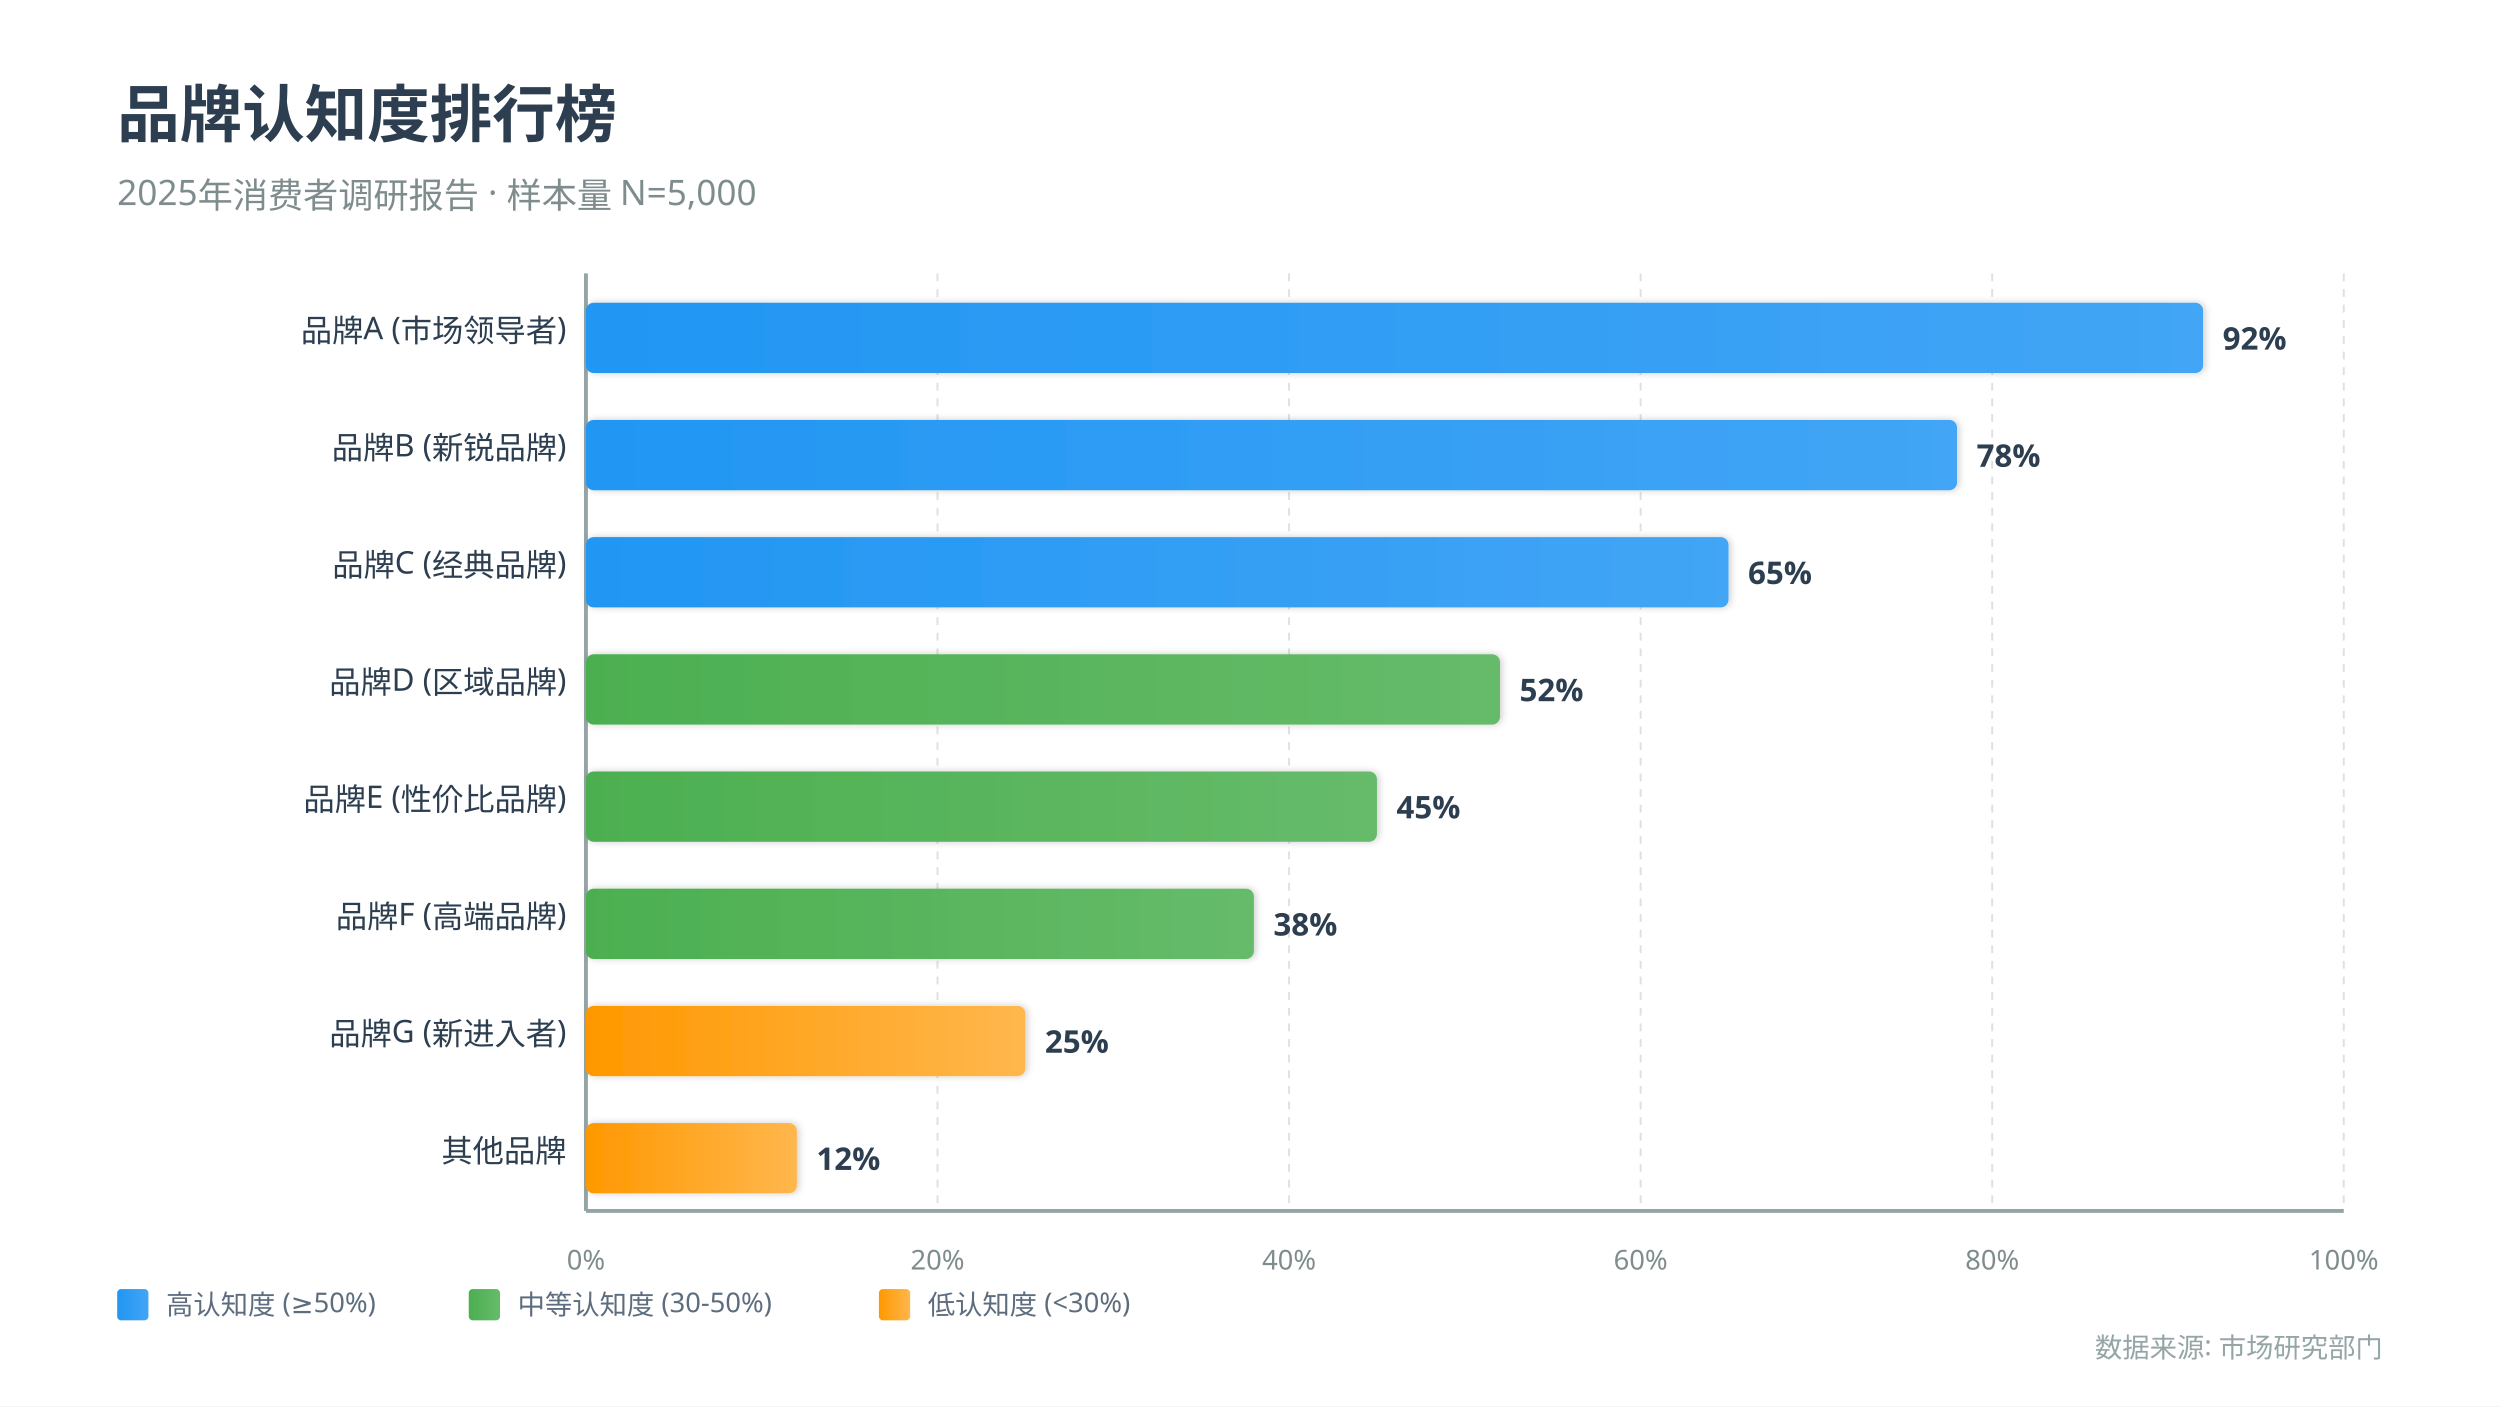
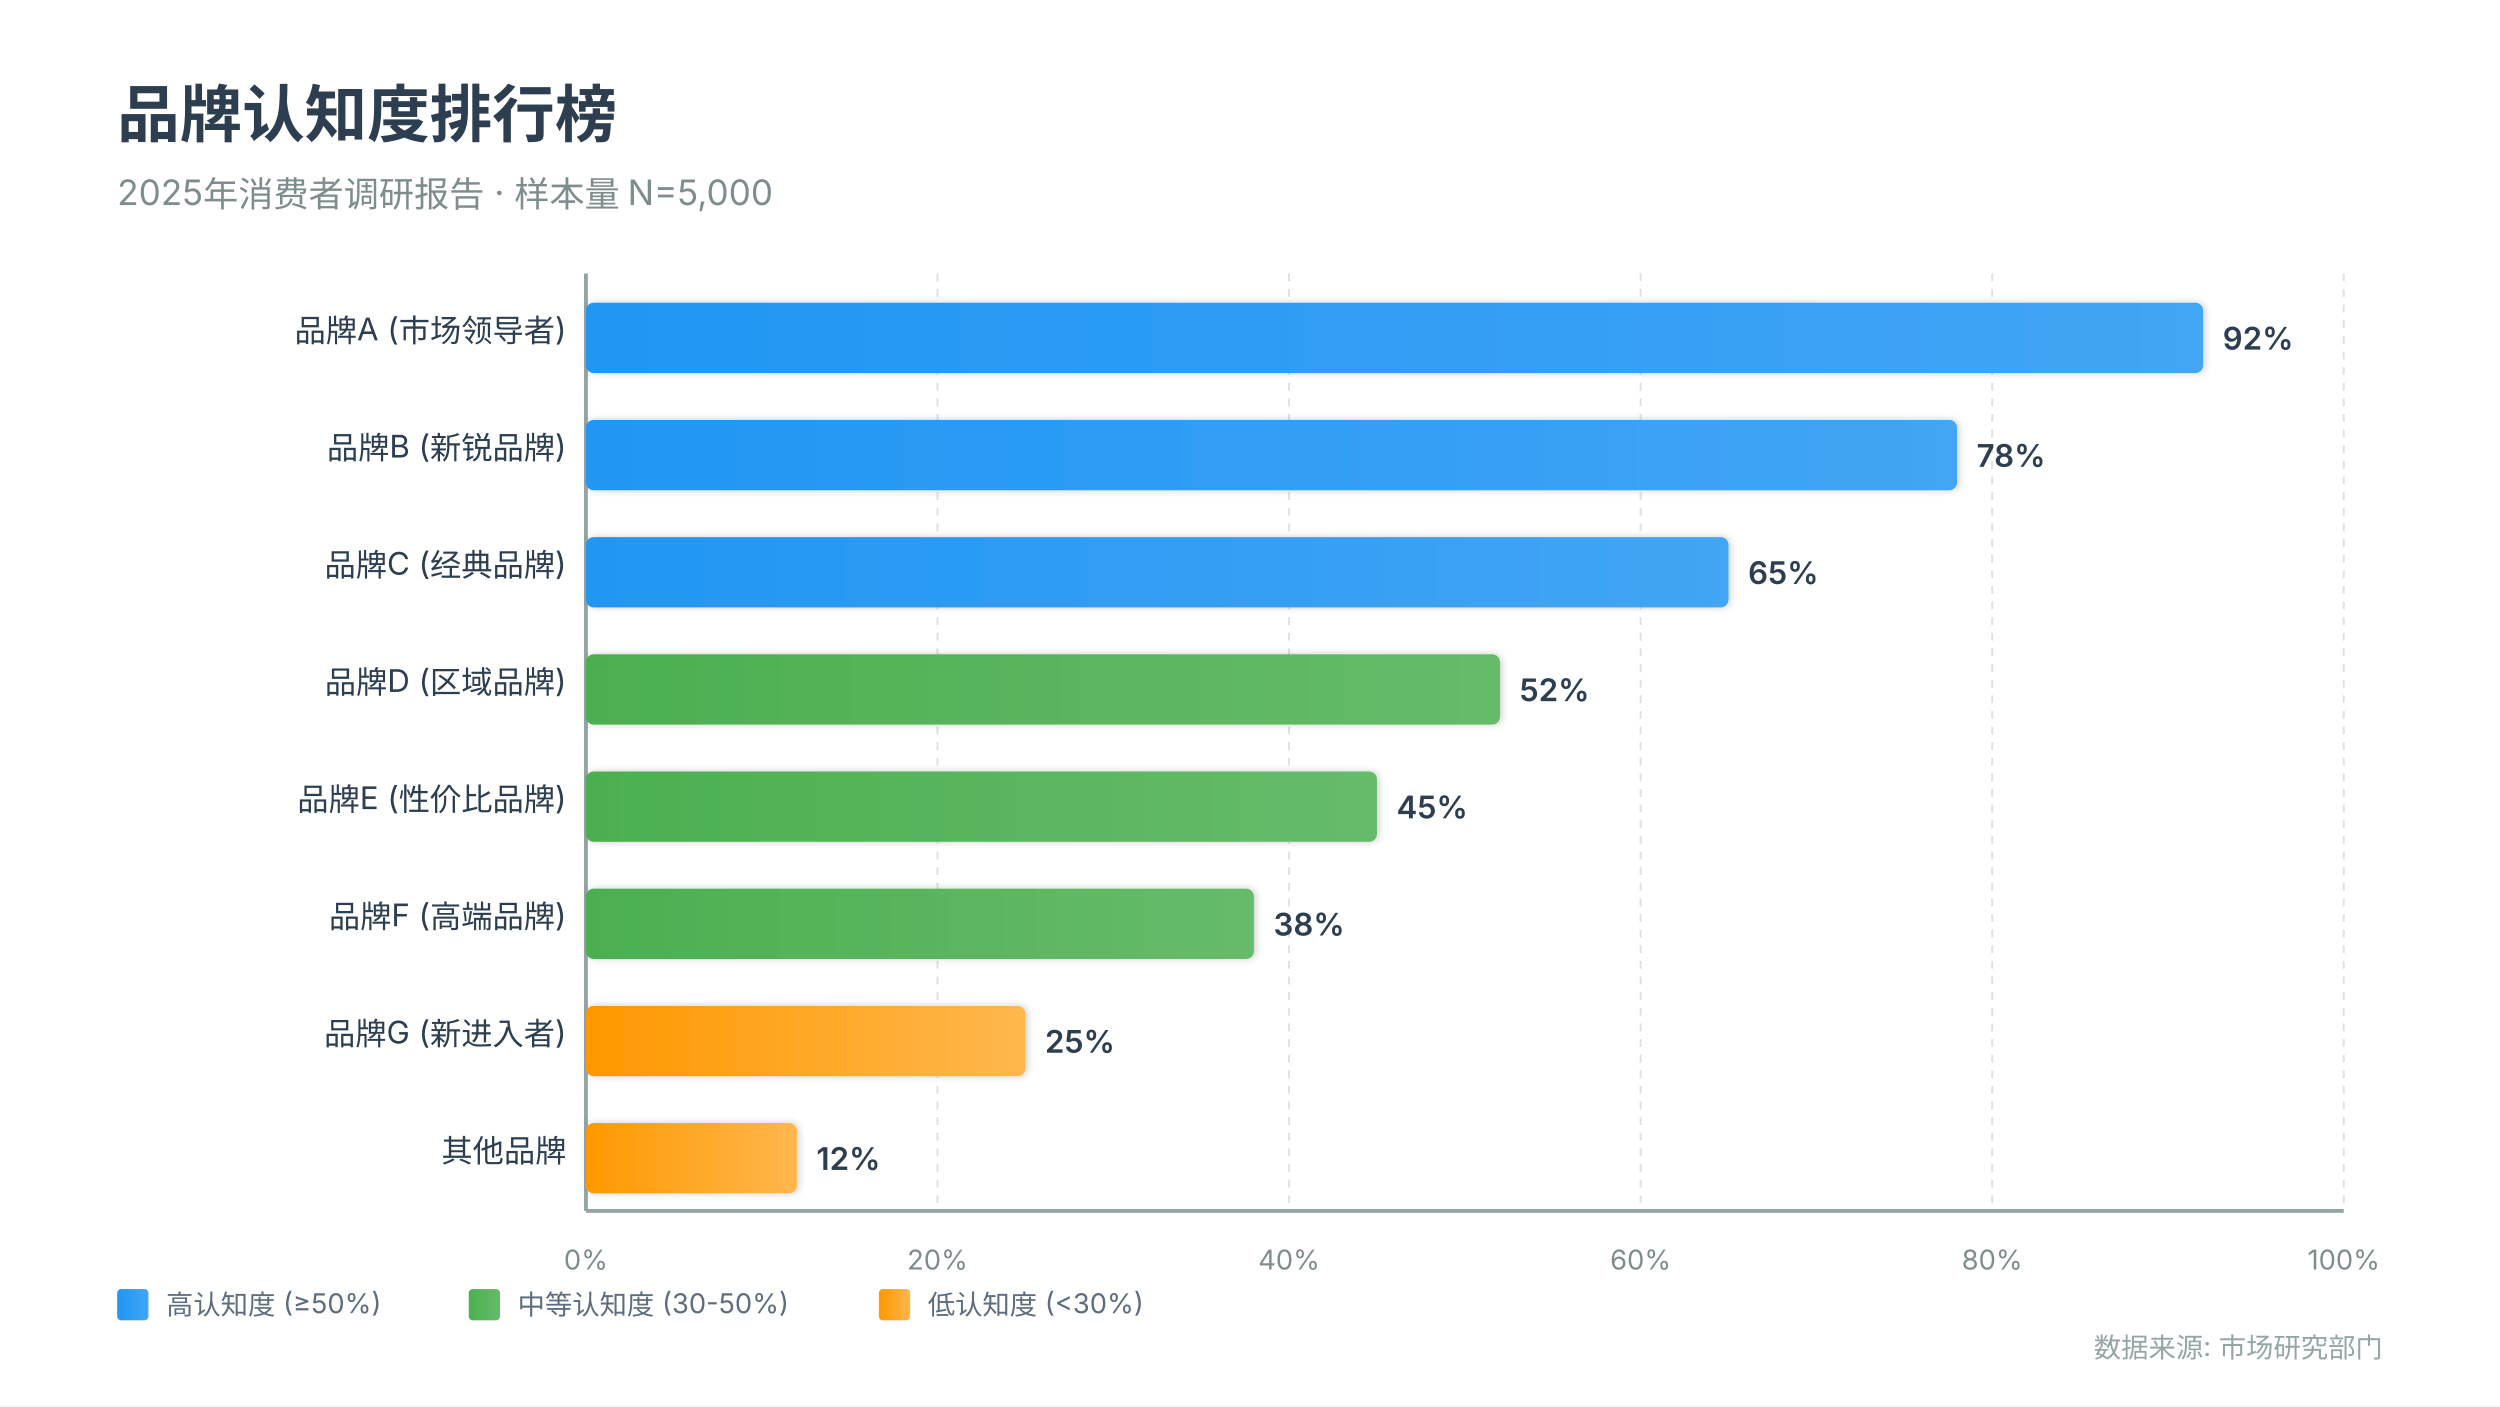
<svg xmlns="http://www.w3.org/2000/svg" viewBox="0 0 1280 720" width="1280" height="720">
  <defs>
    <linearGradient id="hbarGrad1" x1="0%" y1="0%" x2="100%" y2="0%">
      <stop offset="0%" style="stop-color:#2196F3;stop-opacity:1" />
      <stop offset="100%" style="stop-color:#42A5F5;stop-opacity:1" />
    </linearGradient>
    <linearGradient id="hbarGrad2" x1="0%" y1="0%" x2="100%" y2="0%">
      <stop offset="0%" style="stop-color:#4CAF50;stop-opacity:1" />
      <stop offset="100%" style="stop-color:#66BB6A;stop-opacity:1" />
    </linearGradient>
    <linearGradient id="hbarGrad3" x1="0%" y1="0%" x2="100%" y2="0%">
      <stop offset="0%" style="stop-color:#FF9800;stop-opacity:1" />
      <stop offset="100%" style="stop-color:#FFB74D;stop-opacity:1" />
    </linearGradient>
    <filter id="hbarShadow">
      <feGaussianBlur in="SourceAlpha" stdDeviation="2" />
      <feOffset dx="1" dy="0" />
      <feComponentTransfer>
        <feFuncA type="linear" slope="0.2" />
      </feComponentTransfer>
      <feMerge>
        <feMergeNode />
        <feMergeNode in="SourceGraphic" />
      </feMerge>
    </filter>
  </defs>
  <rect width="1280" height="720" fill="#FFFFFF" />
-   <text x="60" y="70" font-family="思源黑体, Source Han Sans SC" font-size="32" font-weight="bold" fill="#2C3E50">
+   <text x="60" y="70" font-family="-apple-system, BlinkMacSystemFont, 'Segoe UI', 'PingFang SC', 'Microsoft YaHei', sans-serif" font-size="32" font-weight="bold" fill="#2C3E50">
    <tspan>品牌认知度排行榜</tspan>
  </text>
-   <text x="60" y="105" font-family="思源黑体, Source Han Sans SC" font-size="18" fill="#7F8C8D">
+   <text x="60" y="105" font-family="-apple-system, BlinkMacSystemFont, 'Segoe UI', 'PingFang SC', 'Microsoft YaHei', sans-serif" font-size="18" fill="#7F8C8D">
    <tspan>2025年消费者调研报告 · 样本量 N=5,000</tspan>
  </text>
  <g id="chartArea">
    <line x1="300" y1="140" x2="300" y2="620" stroke="#E0E0E0" stroke-width="1" stroke-dasharray="4,4" />
    <line x1="480" y1="140" x2="480" y2="620" stroke="#E0E0E0" stroke-width="1" stroke-dasharray="4,4" />
    <line x1="660" y1="140" x2="660" y2="620" stroke="#E0E0E0" stroke-width="1" stroke-dasharray="4,4" />
    <line x1="840" y1="140" x2="840" y2="620" stroke="#E0E0E0" stroke-width="1" stroke-dasharray="4,4" />
    <line x1="1020" y1="140" x2="1020" y2="620" stroke="#E0E0E0" stroke-width="1" stroke-dasharray="4,4" />
    <line x1="1200" y1="140" x2="1200" y2="620" stroke="#E0E0E0" stroke-width="1" stroke-dasharray="4,4" />
-     <text x="300" y="650" font-family="思源黑体, Source Han Sans SC" font-size="14" fill="#7F8C8D" text-anchor="middle">
+     <text x="300" y="650" font-family="-apple-system, BlinkMacSystemFont, 'Segoe UI', sans-serif" font-size="14" fill="#7F8C8D" text-anchor="middle">
      <tspan>0%</tspan>
    </text>
-     <text x="480" y="650" font-family="思源黑体, Source Han Sans SC" font-size="14" fill="#7F8C8D" text-anchor="middle">
+     <text x="480" y="650" font-family="-apple-system, BlinkMacSystemFont, 'Segoe UI', sans-serif" font-size="14" fill="#7F8C8D" text-anchor="middle">
      <tspan>20%</tspan>
    </text>
-     <text x="660" y="650" font-family="思源黑体, Source Han Sans SC" font-size="14" fill="#7F8C8D" text-anchor="middle">
+     <text x="660" y="650" font-family="-apple-system, BlinkMacSystemFont, 'Segoe UI', sans-serif" font-size="14" fill="#7F8C8D" text-anchor="middle">
      <tspan>40%</tspan>
    </text>
-     <text x="840" y="650" font-family="思源黑体, Source Han Sans SC" font-size="14" fill="#7F8C8D" text-anchor="middle">
+     <text x="840" y="650" font-family="-apple-system, BlinkMacSystemFont, 'Segoe UI', sans-serif" font-size="14" fill="#7F8C8D" text-anchor="middle">
      <tspan>60%</tspan>
    </text>
-     <text x="1020" y="650" font-family="思源黑体, Source Han Sans SC" font-size="14" fill="#7F8C8D" text-anchor="middle">
+     <text x="1020" y="650" font-family="-apple-system, BlinkMacSystemFont, 'Segoe UI', sans-serif" font-size="14" fill="#7F8C8D" text-anchor="middle">
      <tspan>80%</tspan>
    </text>
-     <text x="1200" y="650" font-family="思源黑体, Source Han Sans SC" font-size="14" fill="#7F8C8D" text-anchor="middle">
+     <text x="1200" y="650" font-family="-apple-system, BlinkMacSystemFont, 'Segoe UI', sans-serif" font-size="14" fill="#7F8C8D" text-anchor="middle">
      <tspan>100%</tspan>
    </text>
    <line x1="300" y1="140" x2="300" y2="620" stroke="#95A5A6" stroke-width="2" />
    <line x1="300" y1="620" x2="1200" y2="620" stroke="#95A5A6" stroke-width="2" />
-     <text x="290" y="175" font-family="思源黑体, Source Han Sans SC" font-size="16" fill="#2C3E50" text-anchor="end">
+     <text x="290" y="175" font-family="-apple-system, BlinkMacSystemFont, 'Segoe UI', 'PingFang SC', 'Microsoft YaHei', sans-serif" font-size="16" fill="#2C3E50" text-anchor="end">
      <tspan>品牌A (市场领导者)</tspan>
    </text>
    <rect x="300" y="155" width="828" height="36" rx="4" fill="url(#hbarGrad1)" filter="url(#hbarShadow)" />
-     <text x="1138" y="179" font-family="思源黑体, Source Han Sans SC" font-size="16" font-weight="600" fill="#2C3E50">
+     <text x="1138" y="179" font-family="-apple-system, BlinkMacSystemFont, 'Segoe UI', sans-serif" font-size="16" font-weight="600" fill="#2C3E50">
      <tspan>92%</tspan>
    </text>
-     <text x="290" y="235" font-family="思源黑体, Source Han Sans SC" font-size="16" fill="#2C3E50" text-anchor="end">
+     <text x="290" y="235" font-family="-apple-system, BlinkMacSystemFont, 'Segoe UI', 'PingFang SC', 'Microsoft YaHei', sans-serif" font-size="16" fill="#2C3E50" text-anchor="end">
      <tspan>品牌B (新锐品牌)</tspan>
    </text>
    <rect x="300" y="215" width="702" height="36" rx="4" fill="url(#hbarGrad1)" filter="url(#hbarShadow)" />
-     <text x="1012" y="239" font-family="思源黑体, Source Han Sans SC" font-size="16" font-weight="600" fill="#2C3E50">
+     <text x="1012" y="239" font-family="-apple-system, BlinkMacSystemFont, 'Segoe UI', sans-serif" font-size="16" font-weight="600" fill="#2C3E50">
      <tspan>78%</tspan>
    </text>
-     <text x="290" y="295" font-family="思源黑体, Source Han Sans SC" font-size="16" fill="#2C3E50" text-anchor="end">
+     <text x="290" y="295" font-family="-apple-system, BlinkMacSystemFont, 'Segoe UI', 'PingFang SC', 'Microsoft YaHei', sans-serif" font-size="16" fill="#2C3E50" text-anchor="end">
      <tspan>品牌C (经典品牌)</tspan>
    </text>
    <rect x="300" y="275" width="585" height="36" rx="4" fill="url(#hbarGrad1)" filter="url(#hbarShadow)" />
-     <text x="895" y="299" font-family="思源黑体, Source Han Sans SC" font-size="16" font-weight="600" fill="#2C3E50">
+     <text x="895" y="299" font-family="-apple-system, BlinkMacSystemFont, 'Segoe UI', sans-serif" font-size="16" font-weight="600" fill="#2C3E50">
      <tspan>65%</tspan>
    </text>
-     <text x="290" y="355" font-family="思源黑体, Source Han Sans SC" font-size="16" fill="#2C3E50" text-anchor="end">
+     <text x="290" y="355" font-family="-apple-system, BlinkMacSystemFont, 'Segoe UI', 'PingFang SC', 'Microsoft YaHei', sans-serif" font-size="16" fill="#2C3E50" text-anchor="end">
      <tspan>品牌D (区域品牌)</tspan>
    </text>
    <rect x="300" y="335" width="468" height="36" rx="4" fill="url(#hbarGrad2)" filter="url(#hbarShadow)" />
-     <text x="778" y="359" font-family="思源黑体, Source Han Sans SC" font-size="16" font-weight="600" fill="#2C3E50">
+     <text x="778" y="359" font-family="-apple-system, BlinkMacSystemFont, 'Segoe UI', sans-serif" font-size="16" font-weight="600" fill="#2C3E50">
      <tspan>52%</tspan>
    </text>
-     <text x="290" y="415" font-family="思源黑体, Source Han Sans SC" font-size="16" fill="#2C3E50" text-anchor="end">
+     <text x="290" y="415" font-family="-apple-system, BlinkMacSystemFont, 'Segoe UI', 'PingFang SC', 'Microsoft YaHei', sans-serif" font-size="16" fill="#2C3E50" text-anchor="end">
      <tspan>品牌E (性价比品牌)</tspan>
    </text>
    <rect x="300" y="395" width="405" height="36" rx="4" fill="url(#hbarGrad2)" filter="url(#hbarShadow)" />
-     <text x="715" y="419" font-family="思源黑体, Source Han Sans SC" font-size="16" font-weight="600" fill="#2C3E50">
+     <text x="715" y="419" font-family="-apple-system, BlinkMacSystemFont, 'Segoe UI', sans-serif" font-size="16" font-weight="600" fill="#2C3E50">
      <tspan>45%</tspan>
    </text>
-     <text x="290" y="475" font-family="思源黑体, Source Han Sans SC" font-size="16" fill="#2C3E50" text-anchor="end">
+     <text x="290" y="475" font-family="-apple-system, BlinkMacSystemFont, 'Segoe UI', 'PingFang SC', 'Microsoft YaHei', sans-serif" font-size="16" fill="#2C3E50" text-anchor="end">
      <tspan>品牌F (高端品牌)</tspan>
    </text>
    <rect x="300" y="455" width="342" height="36" rx="4" fill="url(#hbarGrad2)" filter="url(#hbarShadow)" />
-     <text x="652" y="479" font-family="思源黑体, Source Han Sans SC" font-size="16" font-weight="600" fill="#2C3E50">
+     <text x="652" y="479" font-family="-apple-system, BlinkMacSystemFont, 'Segoe UI', sans-serif" font-size="16" font-weight="600" fill="#2C3E50">
      <tspan>38%</tspan>
    </text>
-     <text x="290" y="535" font-family="思源黑体, Source Han Sans SC" font-size="16" fill="#2C3E50" text-anchor="end">
+     <text x="290" y="535" font-family="-apple-system, BlinkMacSystemFont, 'Segoe UI', 'PingFang SC', 'Microsoft YaHei', sans-serif" font-size="16" fill="#2C3E50" text-anchor="end">
      <tspan>品牌G (新进入者)</tspan>
    </text>
    <rect x="300" y="515" width="225" height="36" rx="4" fill="url(#hbarGrad3)" filter="url(#hbarShadow)" />
-     <text x="535" y="539" font-family="思源黑体, Source Han Sans SC" font-size="16" font-weight="600" fill="#2C3E50">
+     <text x="535" y="539" font-family="-apple-system, BlinkMacSystemFont, 'Segoe UI', sans-serif" font-size="16" font-weight="600" fill="#2C3E50">
      <tspan>25%</tspan>
    </text>
-     <text x="290" y="595" font-family="思源黑体, Source Han Sans SC" font-size="16" fill="#2C3E50" text-anchor="end">
+     <text x="290" y="595" font-family="-apple-system, BlinkMacSystemFont, 'Segoe UI', 'PingFang SC', 'Microsoft YaHei', sans-serif" font-size="16" fill="#2C3E50" text-anchor="end">
      <tspan>其他品牌</tspan>
    </text>
    <rect x="300" y="575" width="108" height="36" rx="4" fill="url(#hbarGrad3)" filter="url(#hbarShadow)" />
-     <text x="418" y="599" font-family="思源黑体, Source Han Sans SC" font-size="16" font-weight="600" fill="#2C3E50">
+     <text x="418" y="599" font-family="-apple-system, BlinkMacSystemFont, 'Segoe UI', sans-serif" font-size="16" font-weight="600" fill="#2C3E50">
      <tspan>12%</tspan>
    </text>
  </g>
  <g id="legend">
    <rect x="60" y="660" width="16" height="16" rx="2" fill="url(#hbarGrad1)" />
-     <text x="85" y="673" font-family="思源黑体, Source Han Sans SC" font-size="14" fill="#5D6D7E">
+     <text x="85" y="673" font-family="-apple-system, BlinkMacSystemFont, 'Segoe UI', 'PingFang SC', 'Microsoft YaHei', sans-serif" font-size="14" fill="#5D6D7E">
      <tspan>高认知度 (≥50%)</tspan>
    </text>
    <rect x="240" y="660" width="16" height="16" rx="2" fill="url(#hbarGrad2)" />
-     <text x="265" y="673" font-family="思源黑体, Source Han Sans SC" font-size="14" fill="#5D6D7E">
+     <text x="265" y="673" font-family="-apple-system, BlinkMacSystemFont, 'Segoe UI', 'PingFang SC', 'Microsoft YaHei', sans-serif" font-size="14" fill="#5D6D7E">
      <tspan>中等认知度 (30-50%)</tspan>
    </text>
    <rect x="450" y="660" width="16" height="16" rx="2" fill="url(#hbarGrad3)" />
-     <text x="475" y="673" font-family="思源黑体, Source Han Sans SC" font-size="14" fill="#5D6D7E">
+     <text x="475" y="673" font-family="-apple-system, BlinkMacSystemFont, 'Segoe UI', 'PingFang SC', 'Microsoft YaHei', sans-serif" font-size="14" fill="#5D6D7E">
      <tspan>低认知度 (&lt;30%)</tspan>
    </text>
  </g>
-   <text x="1220" y="695" font-family="思源黑体, Source Han Sans SC" font-size="14" fill="#95A5A6" text-anchor="end">
+   <text x="1220" y="695" font-family="-apple-system, BlinkMacSystemFont, 'Segoe UI', 'PingFang SC', 'Microsoft YaHei', sans-serif" font-size="14" fill="#95A5A6" text-anchor="end">
    <tspan>数据来源: 市场研究部门</tspan>
  </text>
</svg>
